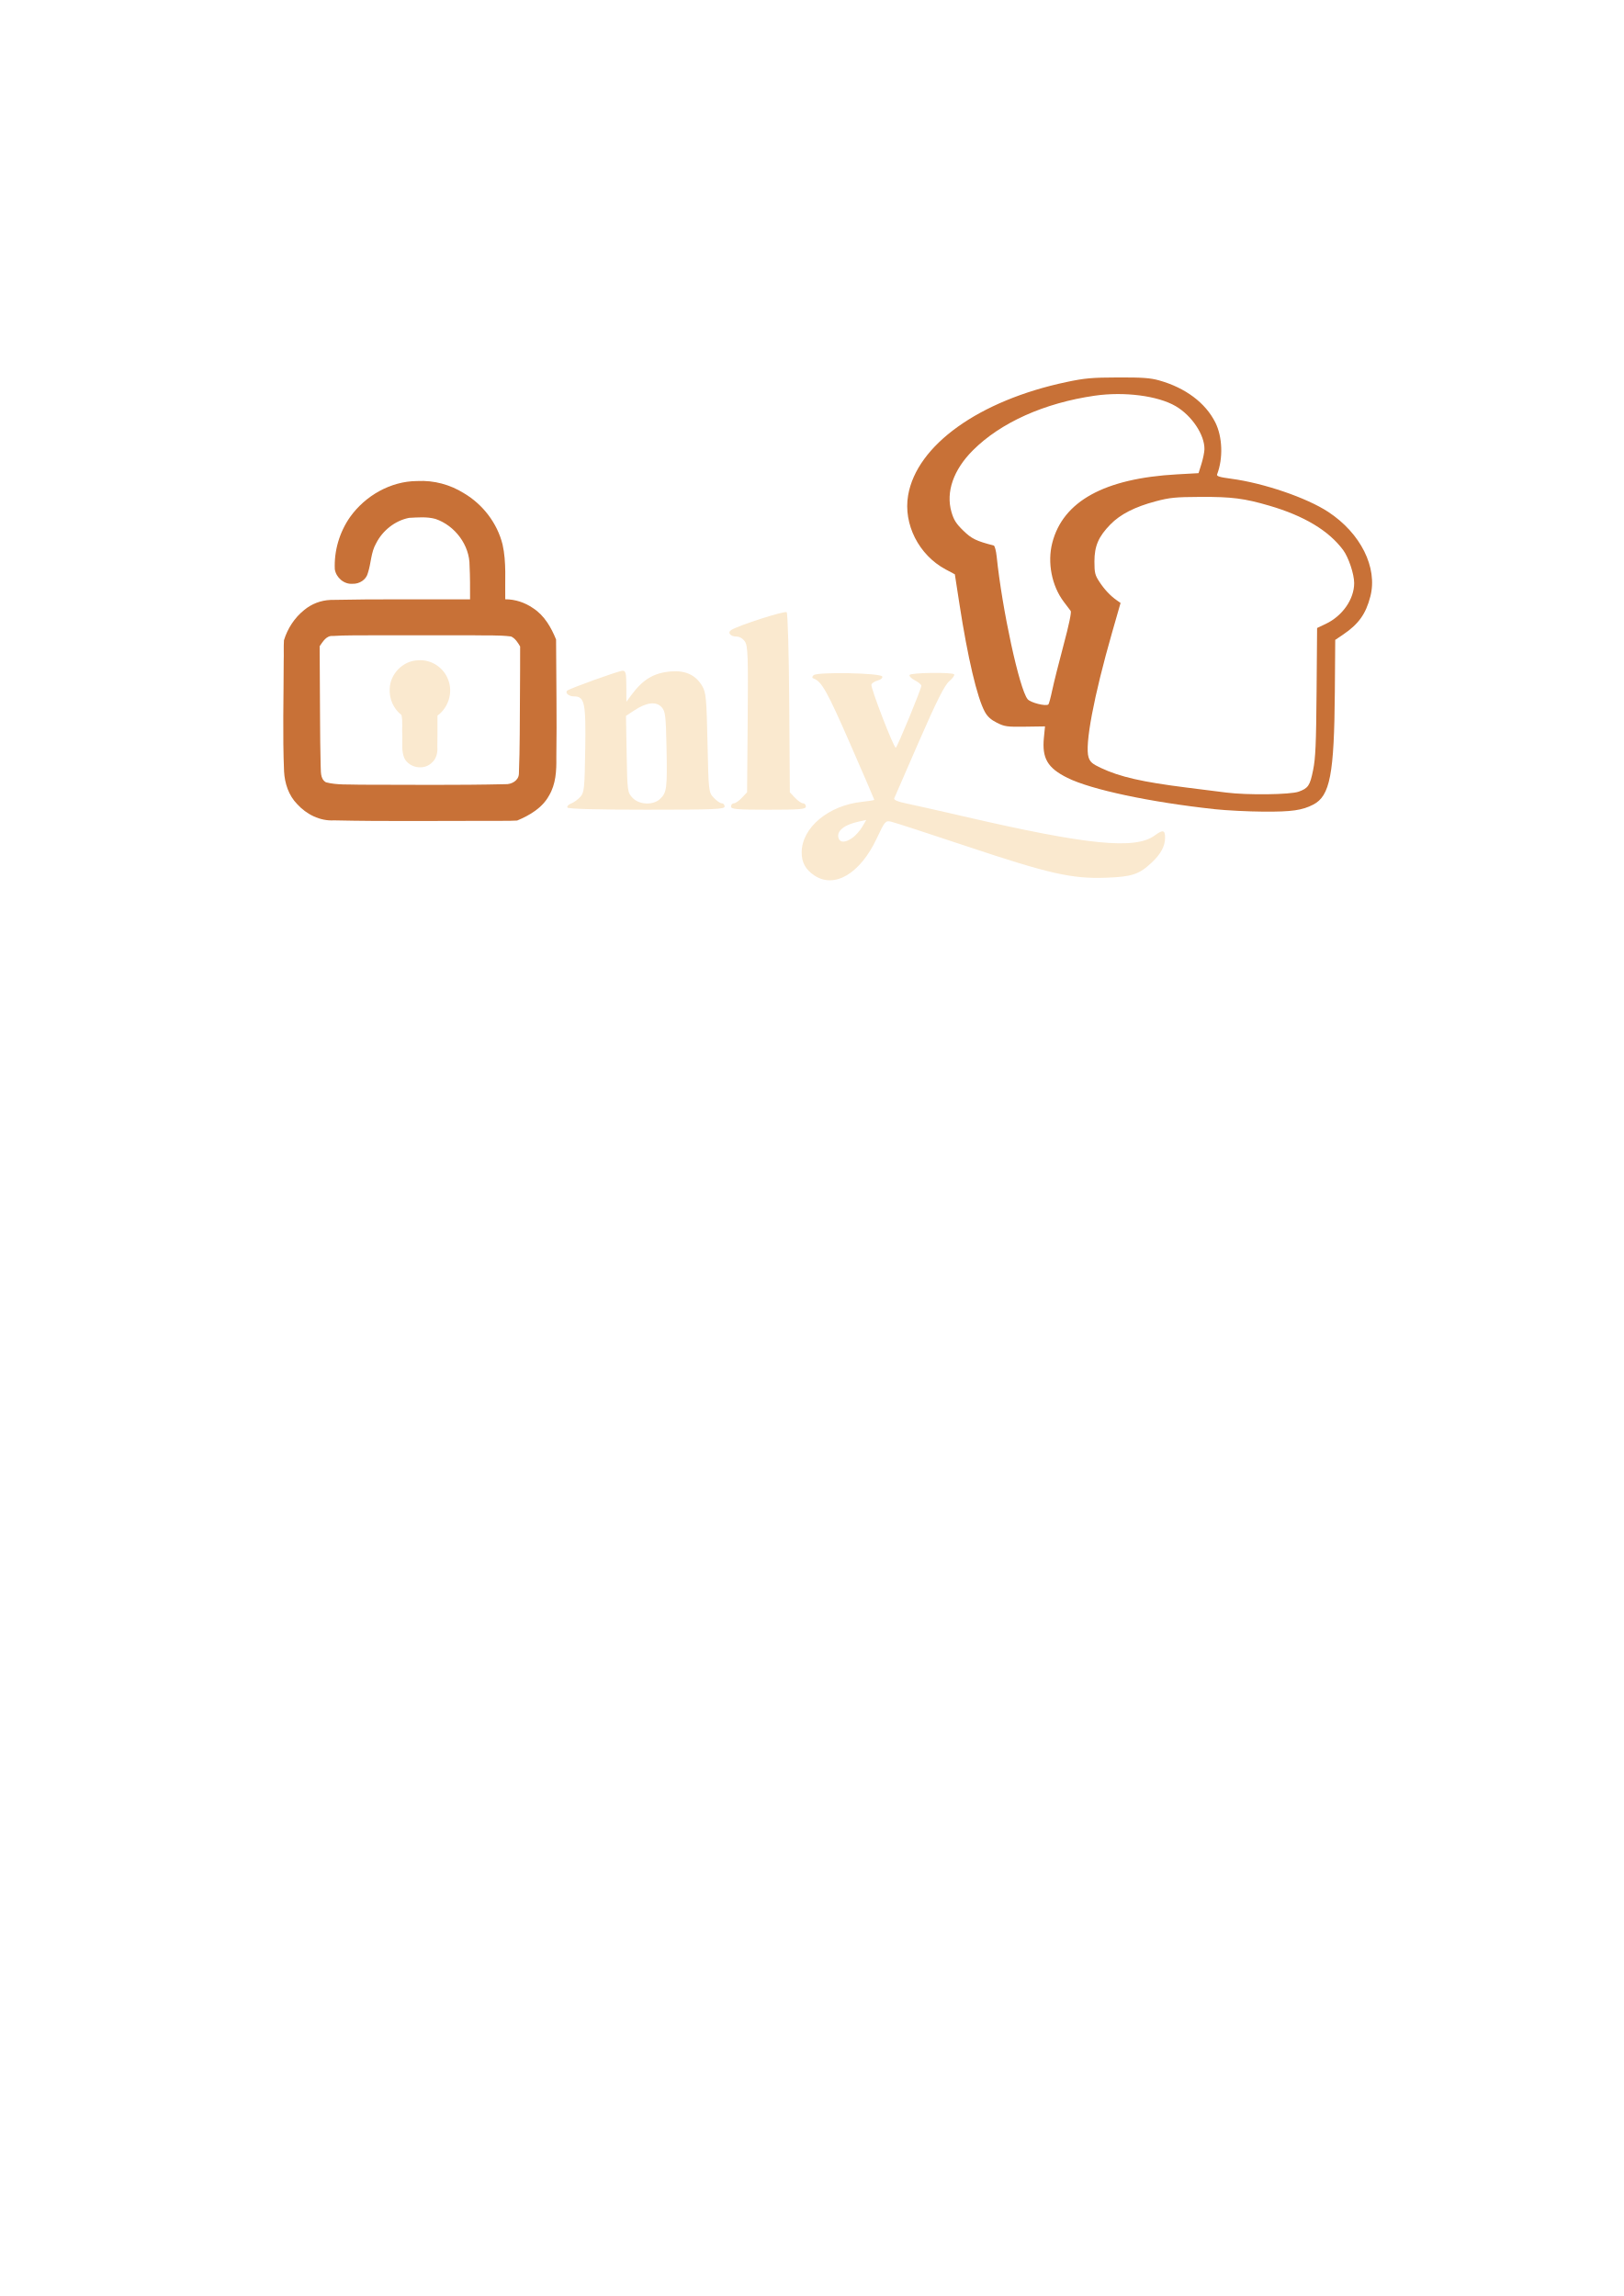
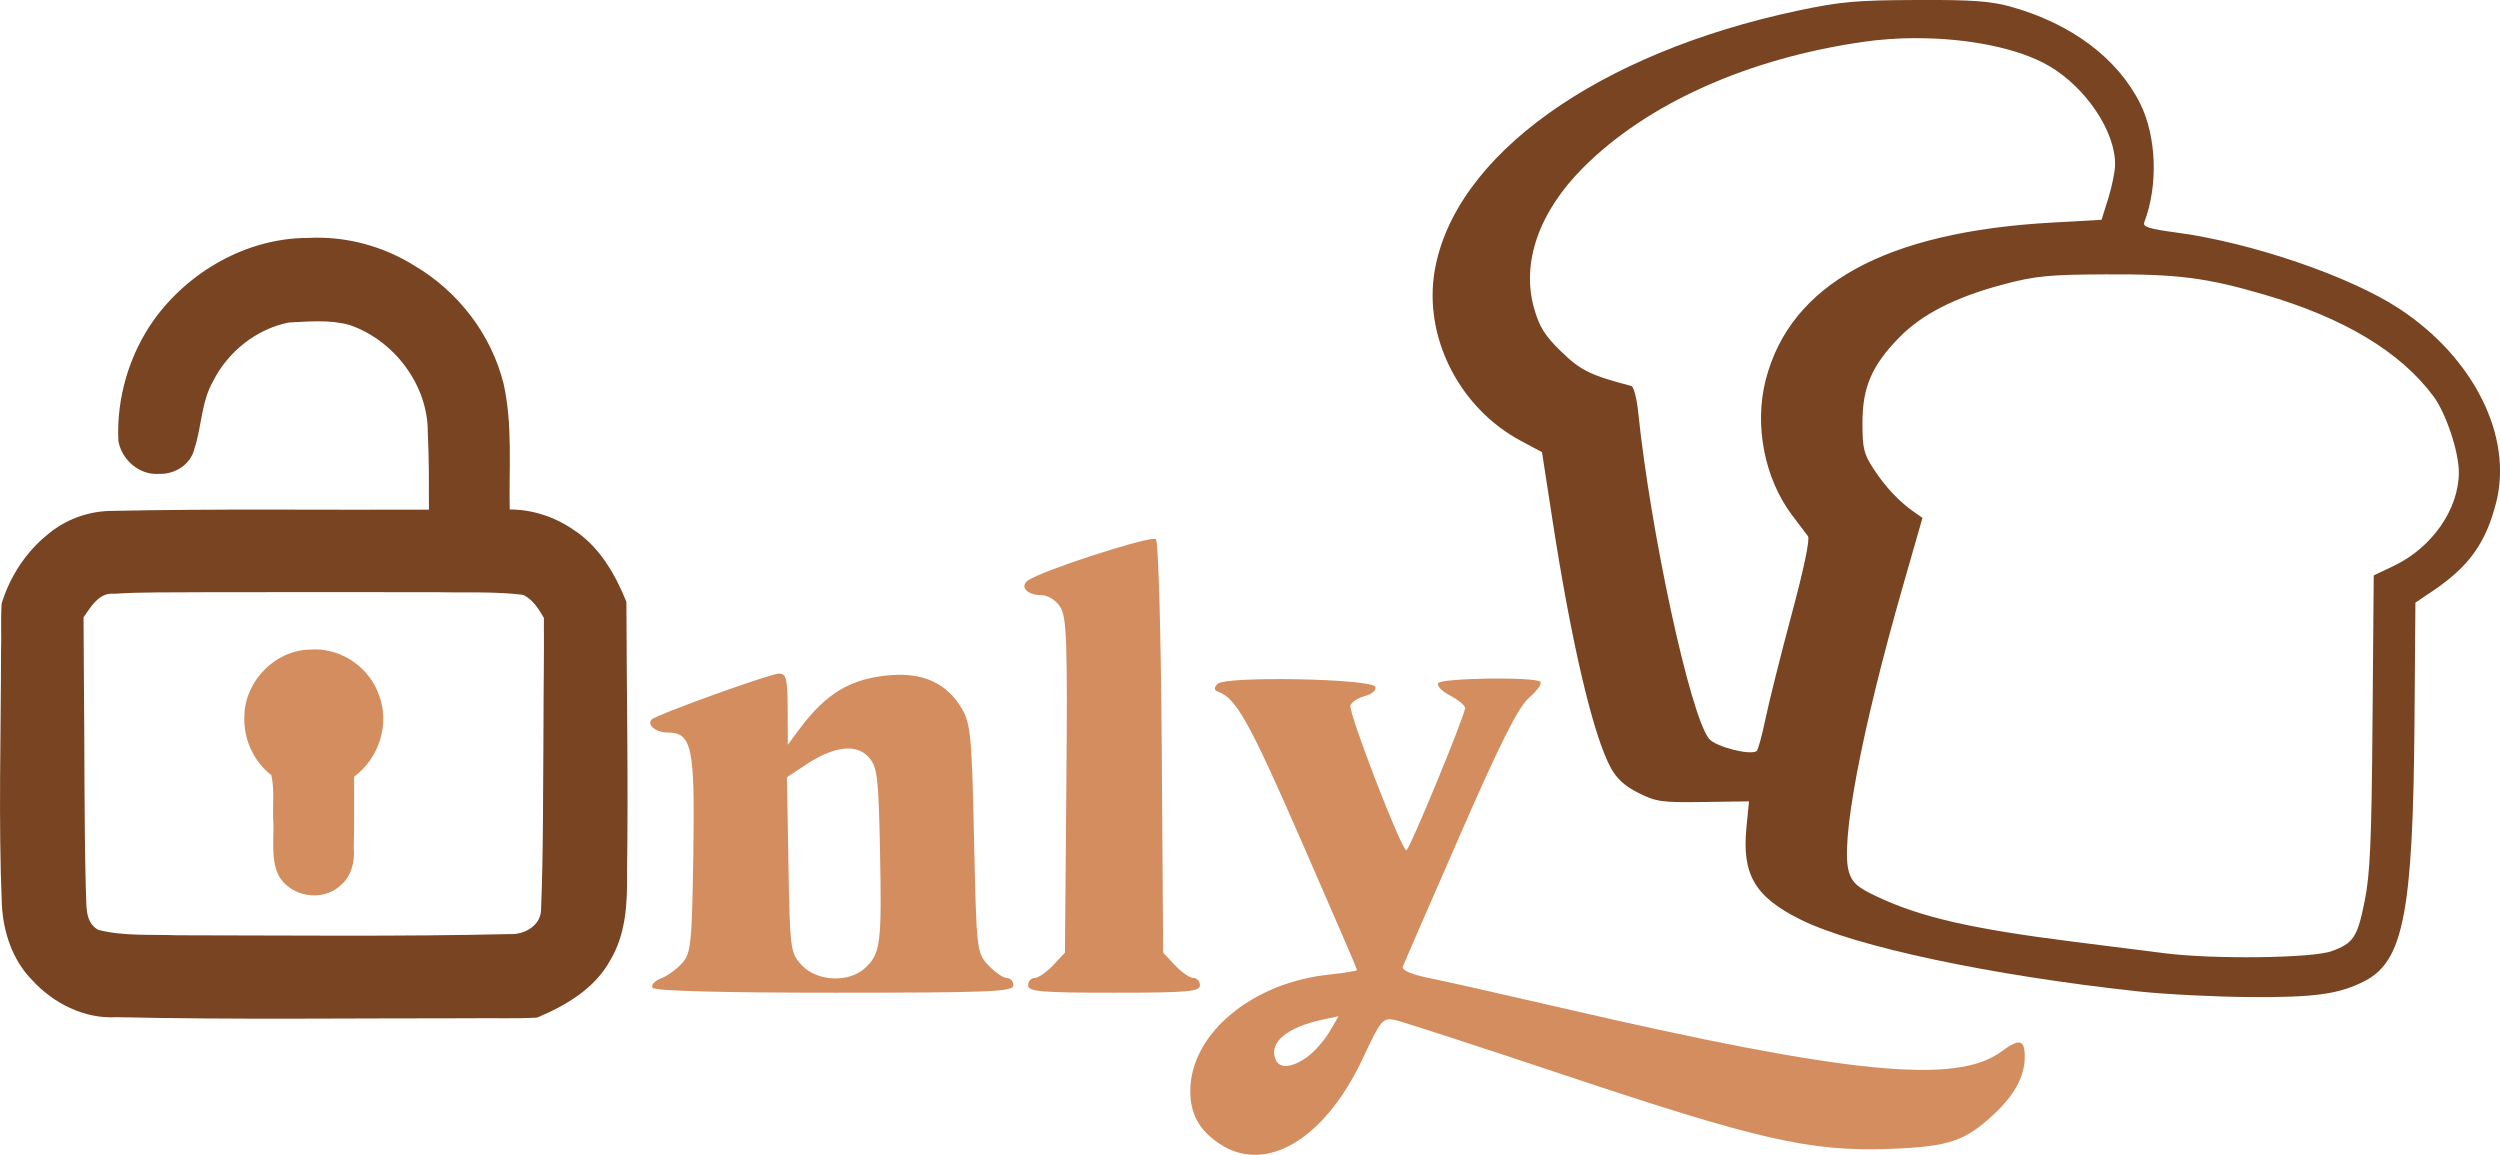
- <svg xmlns="http://www.w3.org/2000/svg" width="210mm" height="297mm" viewBox="0 0 210 297" version="1.1" id="svg1" xml:space="preserve">
+ <svg xmlns="http://www.w3.org/2000/svg" width="140.824mm" height="65.051mm" viewBox="0 0 140.824 65.051" version="1.1" id="svg1" xml:space="preserve">
  <defs id="defs1">
    <clipPath clipPathUnits="userSpaceOnUse" id="clipPath24">
      <path style="fill:#000000;stroke-width:1" d="m 0.611,206.691 c -4.115,0.013 -5.217,0.112 -8.109,0.724 -13.746,2.908 -23.565,9.935 -24.918,17.834 -0.778,4.54 1.686,9.405 5.904,11.657 l 1.452,0.775 0.71,4.606 c 1.313,8.519 2.795,14.816 4.01,17.041 0.408,0.747 0.967,1.253 1.901,1.72 1.208,0.604 1.594,0.658 4.446,0.616 l 3.123,-0.045 -0.174,1.766 c -0.321,3.26 0.569,4.78 3.718,6.343 3.725,1.849 13.02,3.824 23.151,4.92 1.819,0.197 5.272,0.371 7.673,0.387 4.446,0.03 6.099,-0.203 7.848,-1.108 2.646,-1.369 3.298,-4.772 3.397,-17.749 l 0.062,-8.178 1.16,-0.78 c 2.509,-1.687 3.651,-3.272 4.371,-6.065 1.17,-4.539 -1.526,-9.943 -6.633,-13.299 -3.396,-2.232 -10.15,-4.539 -15.294,-5.223 -1.85,-0.246 -2.307,-0.391 -2.191,-0.694 0.966,-2.518 0.848,-5.899 -0.285,-8.16 -1.55,-3.094 -4.706,-5.457 -8.839,-6.619 -1.388,-0.39 -2.638,-0.481 -6.482,-0.468 z" id="path25" />
    </clipPath>
  </defs>
-   <g id="layer1">
-     <path id="path2" style="fill:#c87137;fill-opacity:1;stroke-width:0.662" d="m 53.928,62.225 c -3.407,0.022 -6.68,1.897 -8.644,4.643 -1.376,1.957 -2.091,4.384 -1.982,6.772 0.171,1.075 1.186,1.963 2.294,1.876 0.887,0.035 1.781,-0.524 1.99,-1.417 0.417,-1.255 0.381,-2.645 1.058,-3.816 0.833,-1.651 2.441,-2.936 4.261,-3.295 1.132,-0.057 2.308,-0.167 3.412,0.137 2.524,0.853 4.437,3.401 4.415,6.06 0.073,1.447 0.063,2.896 0.063,4.345 -6.014,0.024 -12.029,-0.058 -18.042,0.074 -1.249,0.049 -2.459,0.508 -3.417,1.31 -1.242,0.992 -2.149,2.394 -2.61,3.906 -0.059,0.896 -6.7e-4,1.797 -0.034,2.696 -0.003,4.757 -0.152,9.519 0.047,14.273 0.082,1.544 0.594,3.103 1.692,4.226 1.201,1.322 2.956,2.213 4.769,2.104 6.609,0.147 13.22,0.057 19.83,0.062 1.283,-0.024 2.583,0.035 3.855,-0.039 1.626,-0.678 3.256,-1.637 4.125,-3.232 0.878,-1.463 0.971,-3.214 0.943,-4.876 0.08,-5.104 -0.022,-10.208 -0.034,-15.312 -0.634,-1.565 -1.517,-3.112 -2.97,-4.051 -1.051,-0.73 -2.32,-1.155 -3.603,-1.151 -0.05,-2.363 0.174,-4.769 -0.349,-7.095 -0.692,-2.761 -2.544,-5.174 -4.988,-6.62 -1.784,-1.121 -3.898,-1.692 -6.005,-1.581 l -0.066,6.29e-4 z m 7.217,19.954 c 1.648,0.042 3.308,-0.052 4.946,0.15 0.548,0.24 0.892,0.803 1.18,1.297 0.018,2.05 -0.022,4.115 -0.022,6.172 -0.03,3.44 1.6e-4,6.884 -0.139,10.321 -0.046,0.867 -0.969,1.365 -1.763,1.319 -6.247,0.146 -12.497,0.073 -18.745,0.067 -1.479,-0.057 -2.997,0.065 -4.439,-0.308 -0.802,-0.453 -0.632,-1.478 -0.693,-2.253 -0.101,-3.958 -0.066,-7.919 -0.109,-11.878 -0.007,-1.158 -0.014,-2.316 -0.02,-3.474 0.417,-0.593 0.873,-1.408 1.719,-1.325 1.614,-0.108 3.393,-0.068 5.077,-0.087 4.336,-0.008 8.672,-0.006 13.008,-0.001 z" />
-     <path style="fill:#fae9cf;fill-opacity:1;stroke-width:1.045" d="m 105.309,113.236 c -1.13,-0.761 -1.628,-1.67 -1.625,-2.965 0.006,-3.21 3.468,-6.103 7.841,-6.555 0.853,-0.088 1.551,-0.205 1.551,-0.259 0,-0.054 -1.429,-3.366 -3.175,-7.359 -2.898,-6.627 -3.631,-7.939 -4.641,-8.31 -0.246,-0.09 -0.258,-0.215 -0.044,-0.444 0.425,-0.455 8.74,-0.296 8.894,0.17 0.061,0.185 -0.199,0.414 -0.58,0.509 -0.38,0.095 -0.752,0.333 -0.827,0.529 -0.138,0.36 2.873,8.166 3.15,8.167 0.17,5.6e-4 3.307,-7.603 3.307,-8.015 0,-0.147 -0.377,-0.462 -0.839,-0.7 -0.461,-0.239 -0.765,-0.553 -0.675,-0.698 0.183,-0.297 5.465,-0.369 5.756,-0.079 0.102,0.102 -0.185,0.507 -0.637,0.899 -0.607,0.526 -1.631,2.563 -3.902,7.765 -1.694,3.879 -3.137,7.197 -3.209,7.374 -0.082,0.204 0.461,0.441 1.481,0.648 0.886,0.179 4.224,0.931 7.418,1.671 16.144,3.739 22.274,4.351 24.808,2.477 1.031,-0.762 1.326,-0.698 1.326,0.288 0,1.085 -0.549,2.117 -1.705,3.205 -1.66,1.562 -2.569,1.864 -5.958,1.985 -4.398,0.156 -7.345,-0.511 -18.056,-4.09 -4.943,-1.651 -9.324,-3.076 -9.734,-3.166 -0.708,-0.155 -0.803,-0.043 -1.833,2.155 -2.146,4.58 -5.481,6.557 -8.092,4.798 z m 4.959,-4.874 c 0.404,-0.29 0.967,-0.925 1.251,-1.412 l 0.517,-0.885 -0.932,0.201 c -1.978,0.426 -2.988,1.274 -2.629,2.208 0.217,0.564 0.911,0.521 1.793,-0.112 z m -36.877,-3.899 c -0.094,-0.152 0.116,-0.387 0.468,-0.521 0.351,-0.134 0.888,-0.52 1.192,-0.857 0.507,-0.562 0.56,-1.07 0.639,-6.14 0.094,-6.066 -0.075,-6.862 -1.458,-6.862 -0.649,0 -1.182,-0.441 -0.888,-0.735 0.272,-0.272 6.685,-2.582 7.17,-2.583 0.416,-5.76e-4 0.485,0.282 0.493,2.004 l 0.008,2.005 0.612,-0.83 c 1.526,-2.068 2.928,-2.908 5.153,-3.091 1.871,-0.154 3.2,0.465 4.034,1.878 0.497,0.842 0.567,1.581 0.691,7.345 0.136,6.313 0.148,6.419 0.809,7.121 0.369,0.392 0.835,0.713 1.037,0.713 0.202,0 0.367,0.187 0.367,0.415 0,0.361 -1.304,0.415 -10.078,0.415 -6.433,0 -10.14,-0.1 -10.249,-0.277 z m 11.975,-1.113 c 0.871,-0.812 0.943,-1.371 0.84,-6.576 -0.084,-4.225 -0.148,-4.759 -0.643,-5.305 -0.694,-0.766 -1.956,-0.616 -3.516,0.416 l -1.085,0.718 0.086,4.941 c 0.084,4.792 0.107,4.963 0.757,5.654 0.863,0.917 2.657,0.994 3.561,0.152 z m 9.182,0.976 c 0,-0.228 0.165,-0.415 0.367,-0.415 0.202,0 0.668,-0.321 1.037,-0.713 l 0.67,-0.713 0.08,-9.413 c 0.069,-8.157 0.022,-9.501 -0.352,-10.072 -0.258,-0.394 -0.701,-0.659 -1.1,-0.659 -0.797,0 -1.204,-0.519 -0.668,-0.851 1.006,-0.622 6.936,-2.522 7.163,-2.295 0.141,0.141 0.286,5.33 0.33,11.771 l 0.078,11.519 0.67,0.713 c 0.369,0.392 0.835,0.713 1.037,0.713 0.202,0 0.367,0.187 0.367,0.415 0,0.353 -0.722,0.415 -4.84,0.415 -4.118,0 -4.84,-0.062 -4.84,-0.415 z" id="path3-6" />
-     <path style="fill:#c87137;fill-opacity:1;stroke-width:0.822" d="m 157.094,104.67 c -8.326,-0.901 -15.965,-2.524 -19.026,-4.043 -2.587,-1.284 -3.32,-2.533 -3.055,-5.213 l 0.143,-1.451 -2.566,0.037 c -2.344,0.034 -2.661,-0.01 -3.654,-0.507 -0.767,-0.384 -1.227,-0.799 -1.562,-1.413 -0.998,-1.828 -2.216,-7.003 -3.295,-14.004 l -0.584,-3.785 -1.193,-0.637 c -3.466,-1.851 -5.491,-5.848 -4.852,-9.579 1.112,-6.491 9.181,-12.266 20.478,-14.656 2.377,-0.503 3.283,-0.584 6.664,-0.595 3.159,-0.01 4.186,0.064 5.327,0.384 3.396,0.955 5.99,2.897 7.263,5.439 0.931,1.858 1.028,4.637 0.234,6.707 -0.095,0.248 0.28,0.367 1.8,0.57 4.227,0.563 9.778,2.459 12.569,4.293 4.197,2.758 6.412,7.199 5.451,10.93 -0.591,2.295 -1.53,3.597 -3.592,4.984 l -0.953,0.641 -0.051,6.721 c -0.081,10.665 -0.617,13.461 -2.791,14.586 -1.437,0.744 -2.796,0.936 -6.45,0.911 -1.973,-0.013 -4.811,-0.157 -6.306,-0.318 z m 10.872,-2.265 c 1.234,-0.447 1.456,-0.779 1.862,-2.783 0.315,-1.558 0.394,-3.327 0.45,-10.137 l 0.068,-8.249 1.129,-0.537 c 2.156,-1.025 3.666,-3.196 3.666,-5.272 0,-1.161 -0.727,-3.336 -1.43,-4.282 -1.868,-2.51 -5.046,-4.419 -9.542,-5.731 -3.26,-0.952 -4.869,-1.157 -8.923,-1.137 -3.231,0.016 -3.959,0.088 -5.779,0.571 -2.69,0.714 -4.579,1.679 -5.863,2.998 -1.535,1.576 -2.057,2.791 -2.057,4.79 0,1.451 0.075,1.761 0.631,2.609 0.662,1.009 1.425,1.823 2.255,2.404 l 0.494,0.346 -1.084,3.781 c -2.383,8.315 -3.571,14.618 -3.05,16.195 0.199,0.602 0.484,0.847 1.585,1.364 2.48,1.164 5.314,1.812 11.128,2.545 1.555,0.196 3.854,0.486 5.11,0.644 2.733,0.344 8.266,0.274 9.35,-0.119 z M 136.097,89.254 c 0.2,-0.957 0.861,-3.591 1.468,-5.855 0.684,-2.549 1.031,-4.213 0.912,-4.371 -0.106,-0.14 -0.507,-0.672 -0.892,-1.18 -1.557,-2.059 -2.146,-5.066 -1.492,-7.618 1.382,-5.395 6.751,-8.347 16.132,-8.87 l 2.788,-0.155 0.374,-1.196 c 0.206,-0.658 0.38,-1.51 0.388,-1.894 0.035,-1.856 -1.626,-4.349 -3.714,-5.573 -2.296,-1.346 -6.64,-1.91 -10.465,-1.359 -6.524,0.939 -12.185,3.479 -15.779,7.081 -2.511,2.517 -3.505,5.382 -2.762,7.96 0.296,1.028 0.603,1.512 1.524,2.41 1.088,1.059 1.664,1.342 3.943,1.931 0.133,0.034 0.306,0.682 0.384,1.44 0.711,6.865 2.936,17.127 3.998,18.436 0.368,0.454 2.379,0.961 2.689,0.679 0.075,-0.069 0.301,-0.908 0.501,-1.865 z" id="path5" />
-     <path d="m 54.072,85.414 c -1.936,0.04 -3.622,1.759 -3.67,3.688 -0.079,1.282 0.495,2.595 1.516,3.38 0.204,0.882 0.045,1.798 0.116,2.694 0.029,0.978 -0.137,2.033 0.285,2.945 0.657,1.216 2.48,1.537 3.49,0.576 0.62,-0.504 0.819,-1.331 0.754,-2.098 0.029,-1.343 0.015,-2.687 0.017,-4.03 1.392,-1.013 2.023,-2.947 1.411,-4.57 -0.554,-1.624 -2.202,-2.725 -3.919,-2.586 z" style="fill:#fae9cf;fill-opacity:1;stroke-width:0.662" id="path1" />
+   <g id="layer1" transform="translate(-36.63484,-48.82246)">
+     <path id="path2" style="fill:#784421;fill-opacity:1;stroke-width:0.662" d="m 144.592,48.823 c -3.382,0.011 -4.288,0.092 -6.665,0.595 -11.297,2.39 -19.365,8.165 -20.477,14.656 -0.639,3.731 1.386,7.729 4.852,9.58 l 1.193,0.637 0.584,3.785 c 1.079,7.001 2.297,12.176 3.295,14.004 0.335,0.614 0.795,1.03 1.562,1.413 0.993,0.496 1.31,0.54 3.654,0.506 l 2.566,-0.037 -0.143,1.451 c -0.264,2.68 0.468,3.929 3.056,5.213 3.061,1.519 10.7,3.142 19.026,4.043 1.495,0.162 4.332,0.305 6.306,0.318 3.654,0.025 5.012,-0.167 6.45,-0.911 2.175,-1.125 2.71,-3.922 2.791,-14.587 l 0.052,-6.721 0.953,-0.641 c 2.062,-1.387 3,-2.689 3.592,-4.984 0.961,-3.73 -1.254,-8.172 -5.451,-10.93 -2.791,-1.834 -8.342,-3.73 -12.569,-4.293 -1.52,-0.202 -1.895,-0.321 -1.8,-0.569 0.794,-2.069 0.697,-4.848 -0.235,-6.707 -1.274,-2.542 -3.867,-4.485 -7.263,-5.439 -1.141,-0.321 -2.168,-0.395 -5.327,-0.384 z m -0.068,2.15 c 2.943,-0.01 5.816,0.559 7.539,1.568 2.088,1.223 3.749,3.716 3.714,5.573 -0.007,0.384 -0.182,1.237 -0.388,1.894 l -0.374,1.196 -2.788,0.156 c -9.381,0.523 -14.75,3.475 -16.132,8.87 -0.654,2.552 -0.065,5.559 1.492,7.618 0.385,0.509 0.786,1.04 0.891,1.18 0.119,0.158 -0.228,1.822 -0.912,4.371 -0.607,2.263 -1.268,4.898 -1.469,5.855 -0.2,0.957 -0.425,1.796 -0.501,1.864 -0.31,0.283 -2.321,-0.225 -2.689,-0.679 -1.061,-1.309 -3.287,-11.572 -3.998,-18.437 -0.079,-0.758 -0.252,-1.405 -0.384,-1.44 -2.279,-0.589 -2.855,-0.871 -3.943,-1.931 -0.922,-0.897 -1.227,-1.381 -1.524,-2.41 -0.743,-2.579 0.25,-5.444 2.762,-7.961 3.594,-3.601 9.255,-6.142 15.778,-7.081 0.956,-0.138 1.945,-0.205 2.926,-0.209 z M 54.794,62.214 c -0.263,-0.007 -0.526,-0.004 -0.79,0.01 l -0.066,5.16e-4 h -0.01 c -3.407,0.022 -6.679,1.898 -8.644,4.643 -1.376,1.957 -2.091,4.384 -1.982,6.772 0.171,1.075 1.186,1.963 2.293,1.876 0.887,0.035 1.782,-0.524 1.991,-1.416 0.417,-1.255 0.382,-2.645 1.058,-3.816 0.833,-1.651 2.441,-2.935 4.261,-3.294 1.132,-0.057 2.308,-0.168 3.412,0.137 2.524,0.853 4.437,3.401 4.415,6.06 0.073,1.447 0.063,2.897 0.064,4.345 -6.014,0.024 -12.029,-0.058 -18.042,0.073 -1.249,0.049 -2.459,0.508 -3.417,1.311 -1.242,0.992 -2.149,2.394 -2.61,3.906 -0.059,0.896 -8.77e-4,1.797 -0.034,2.695 -0.003,4.757 -0.152,9.519 0.047,14.273 0.082,1.544 0.594,3.102 1.691,4.226 1.201,1.322 2.956,2.213 4.77,2.104 6.609,0.147 13.22,0.057 19.83,0.062 1.283,-0.024 2.583,0.035 3.855,-0.038 1.626,-0.678 3.256,-1.637 4.125,-3.232 0.878,-1.463 0.97,-3.214 0.943,-4.876 0.08,-5.104 -0.022,-10.208 -0.034,-15.312 -0.634,-1.565 -1.518,-3.112 -2.97,-4.051 -1.051,-0.73 -2.321,-1.155 -3.603,-1.151 -0.05,-2.363 0.174,-4.77 -0.348,-7.095 -0.692,-2.761 -2.544,-5.174 -4.988,-6.62 -1.561,-0.981 -3.375,-1.541 -5.216,-1.592 z m 100.452,2.063 c 4.054,-0.02 5.664,0.185 8.923,1.137 4.496,1.312 7.674,3.221 9.542,5.731 0.703,0.945 1.43,3.121 1.43,4.282 0,2.076 -1.51,4.247 -3.666,5.272 l -1.129,0.536 -0.068,8.249 c -0.056,6.81 -0.135,8.578 -0.45,10.137 -0.406,2.005 -0.628,2.337 -1.862,2.783 -1.084,0.392 -6.617,0.463 -9.35,0.119 -1.256,-0.158 -3.555,-0.448 -5.11,-0.644 -5.814,-0.733 -8.648,-1.381 -11.128,-2.545 -1.102,-0.517 -1.387,-0.763 -1.585,-1.364 -0.52,-1.577 0.666,-7.881 3.05,-16.195 l 1.084,-3.781 -0.494,-0.346 c -0.83,-0.581 -1.593,-1.395 -2.255,-2.404 -0.556,-0.848 -0.631,-1.158 -0.631,-2.609 0,-2 0.522,-3.214 2.057,-4.79 1.284,-1.319 3.172,-2.284 5.863,-2.997 1.82,-0.483 2.548,-0.555 5.779,-0.571 z M 61.145,82.179 c 1.648,0.042 3.308,-0.052 4.946,0.15 0.548,0.24 0.893,0.803 1.18,1.298 0.018,2.05 -0.022,4.115 -0.022,6.172 -0.03,3.44 9.1e-5,6.884 -0.139,10.321 -0.046,0.867 -0.968,1.365 -1.762,1.319 -6.247,0.146 -12.497,0.073 -18.745,0.067 -1.479,-0.057 -2.997,0.065 -4.44,-0.307 -0.802,-0.453 -0.632,-1.478 -0.693,-2.253 -0.101,-3.958 -0.066,-7.919 -0.109,-11.878 -0.007,-1.158 -0.013,-2.316 -0.02,-3.474 0.417,-0.593 0.873,-1.408 1.718,-1.325 1.614,-0.108 3.394,-0.068 5.078,-0.087 4.336,-0.008 8.672,-0.006 13.008,-0.001 z" />
+     <path id="path3-6" style="fill:#d38d5f;fill-opacity:1;stroke-width:1.045" d="m 101.638,79.176 c -0.842,0.024 -6.113,1.73 -7.056,2.314 -0.537,0.332 -0.13,0.851 0.668,0.851 0.399,0 0.842,0.265 1.1,0.659 0.374,0.571 0.422,1.916 0.352,10.072 l -0.08,9.413 -0.67,0.713 c -0.369,0.392 -0.835,0.714 -1.037,0.714 -0.202,0 -0.366,0.187 -0.366,0.415 0,0.353 0.722,0.414 4.839,0.414 4.118,0 4.839,-0.061 4.839,-0.414 0,-0.228 -0.165,-0.415 -0.366,-0.415 -0.202,0 -0.668,-0.321 -1.037,-0.714 l -0.67,-0.713 -0.078,-11.519 c -0.044,-6.441 -0.189,-11.631 -0.33,-11.771 -0.014,-0.014 -0.051,-0.02 -0.107,-0.018 z m -47.245,6.227 c -0.106,-8.18e-4 -0.213,0.003 -0.32,0.012 -1.936,0.04 -3.622,1.759 -3.671,3.688 -0.079,1.282 0.495,2.595 1.516,3.38 0.204,0.882 0.045,1.798 0.116,2.694 0.029,0.978 -0.137,2.033 0.285,2.945 0.657,1.216 2.48,1.537 3.49,0.577 0.62,-0.504 0.819,-1.331 0.754,-2.098 0.029,-1.343 0.015,-2.687 0.018,-4.031 1.392,-1.013 2.022,-2.947 1.411,-4.57 -0.519,-1.522 -2,-2.586 -3.598,-2.598 z m 26.12,1.363 c -0.485,6.55e-4 -6.897,2.311 -7.17,2.583 -0.294,0.294 0.239,0.735 0.888,0.735 1.383,0 1.552,0.795 1.458,6.862 -0.078,5.07 -0.131,5.577 -0.639,6.14 -0.304,0.337 -0.841,0.723 -1.192,0.857 -0.351,0.134 -0.562,0.369 -0.468,0.521 0.111,0.177 3.818,0.277 10.248,0.277 8.774,0 10.078,-0.053 10.078,-0.414 0,-0.228 -0.165,-0.415 -0.367,-0.415 -0.202,0 -0.668,-0.321 -1.037,-0.713 -0.66,-0.702 -0.673,-0.808 -0.809,-7.121 -0.124,-5.764 -0.193,-6.503 -0.691,-7.345 -0.835,-1.414 -2.163,-2.032 -4.034,-1.878 -2.226,0.183 -3.628,1.024 -5.154,3.091 l -0.612,0.83 -0.008,-2.005 c -0.007,-1.722 -0.077,-2.005 -0.493,-2.005 z m 39.972,0.281 c -1.38,0.019 -2.746,0.111 -2.838,0.259 -0.09,0.146 0.214,0.46 0.675,0.699 0.461,0.239 0.839,0.554 0.839,0.7 0,0.412 -3.137,8.016 -3.307,8.016 -0.277,-9.2e-4 -3.288,-7.808 -3.15,-8.167 0.075,-0.195 0.447,-0.433 0.827,-0.529 0.38,-0.095 0.641,-0.324 0.58,-0.509 -0.155,-0.466 -8.469,-0.625 -8.895,-0.17 -0.214,0.229 -0.202,0.354 0.044,0.444 1.011,0.371 1.743,1.683 4.642,8.31 1.746,3.993 3.175,7.305 3.175,7.359 0,0.054 -0.699,0.171 -1.552,0.259 -4.373,0.451 -7.835,3.344 -7.841,6.554 -0.003,1.295 0.495,2.203 1.625,2.965 2.611,1.759 5.946,-0.218 8.092,-4.798 1.03,-2.198 1.125,-2.31 1.833,-2.155 0.411,0.09 4.791,1.514 9.735,3.166 10.712,3.578 13.659,4.246 18.056,4.09 3.39,-0.12 4.298,-0.423 5.958,-1.985 1.156,-1.087 1.705,-2.12 1.705,-3.205 0,-0.986 -0.296,-1.05 -1.327,-0.288 -2.534,1.874 -8.664,1.261 -24.808,-2.477 -3.194,-0.74 -6.532,-1.492 -7.418,-1.671 -1.02,-0.206 -1.563,-0.444 -1.481,-0.648 0.071,-0.177 1.515,-3.496 3.209,-7.374 2.271,-5.202 3.295,-7.239 3.903,-7.765 0.453,-0.392 0.739,-0.796 0.637,-0.899 -0.145,-0.145 -1.538,-0.2 -2.918,-0.181 z m -35.928,3.945 c 0.406,0.031 0.745,0.19 1.006,0.477 0.495,0.546 0.559,1.08 0.643,5.305 0.103,5.205 0.031,5.765 -0.84,6.576 -0.904,0.842 -2.698,0.765 -3.561,-0.152 -0.65,-0.691 -0.673,-0.862 -0.757,-5.654 l -0.086,-4.941 1.085,-0.718 c 0.975,-0.645 1.834,-0.946 2.51,-0.893 z m 27.479,15.073 -0.517,0.885 c -0.284,0.487 -0.847,1.122 -1.251,1.412 -0.882,0.633 -1.577,0.677 -1.793,0.112 -0.358,-0.934 0.651,-1.782 2.629,-2.208 z" />
  </g>
</svg>
